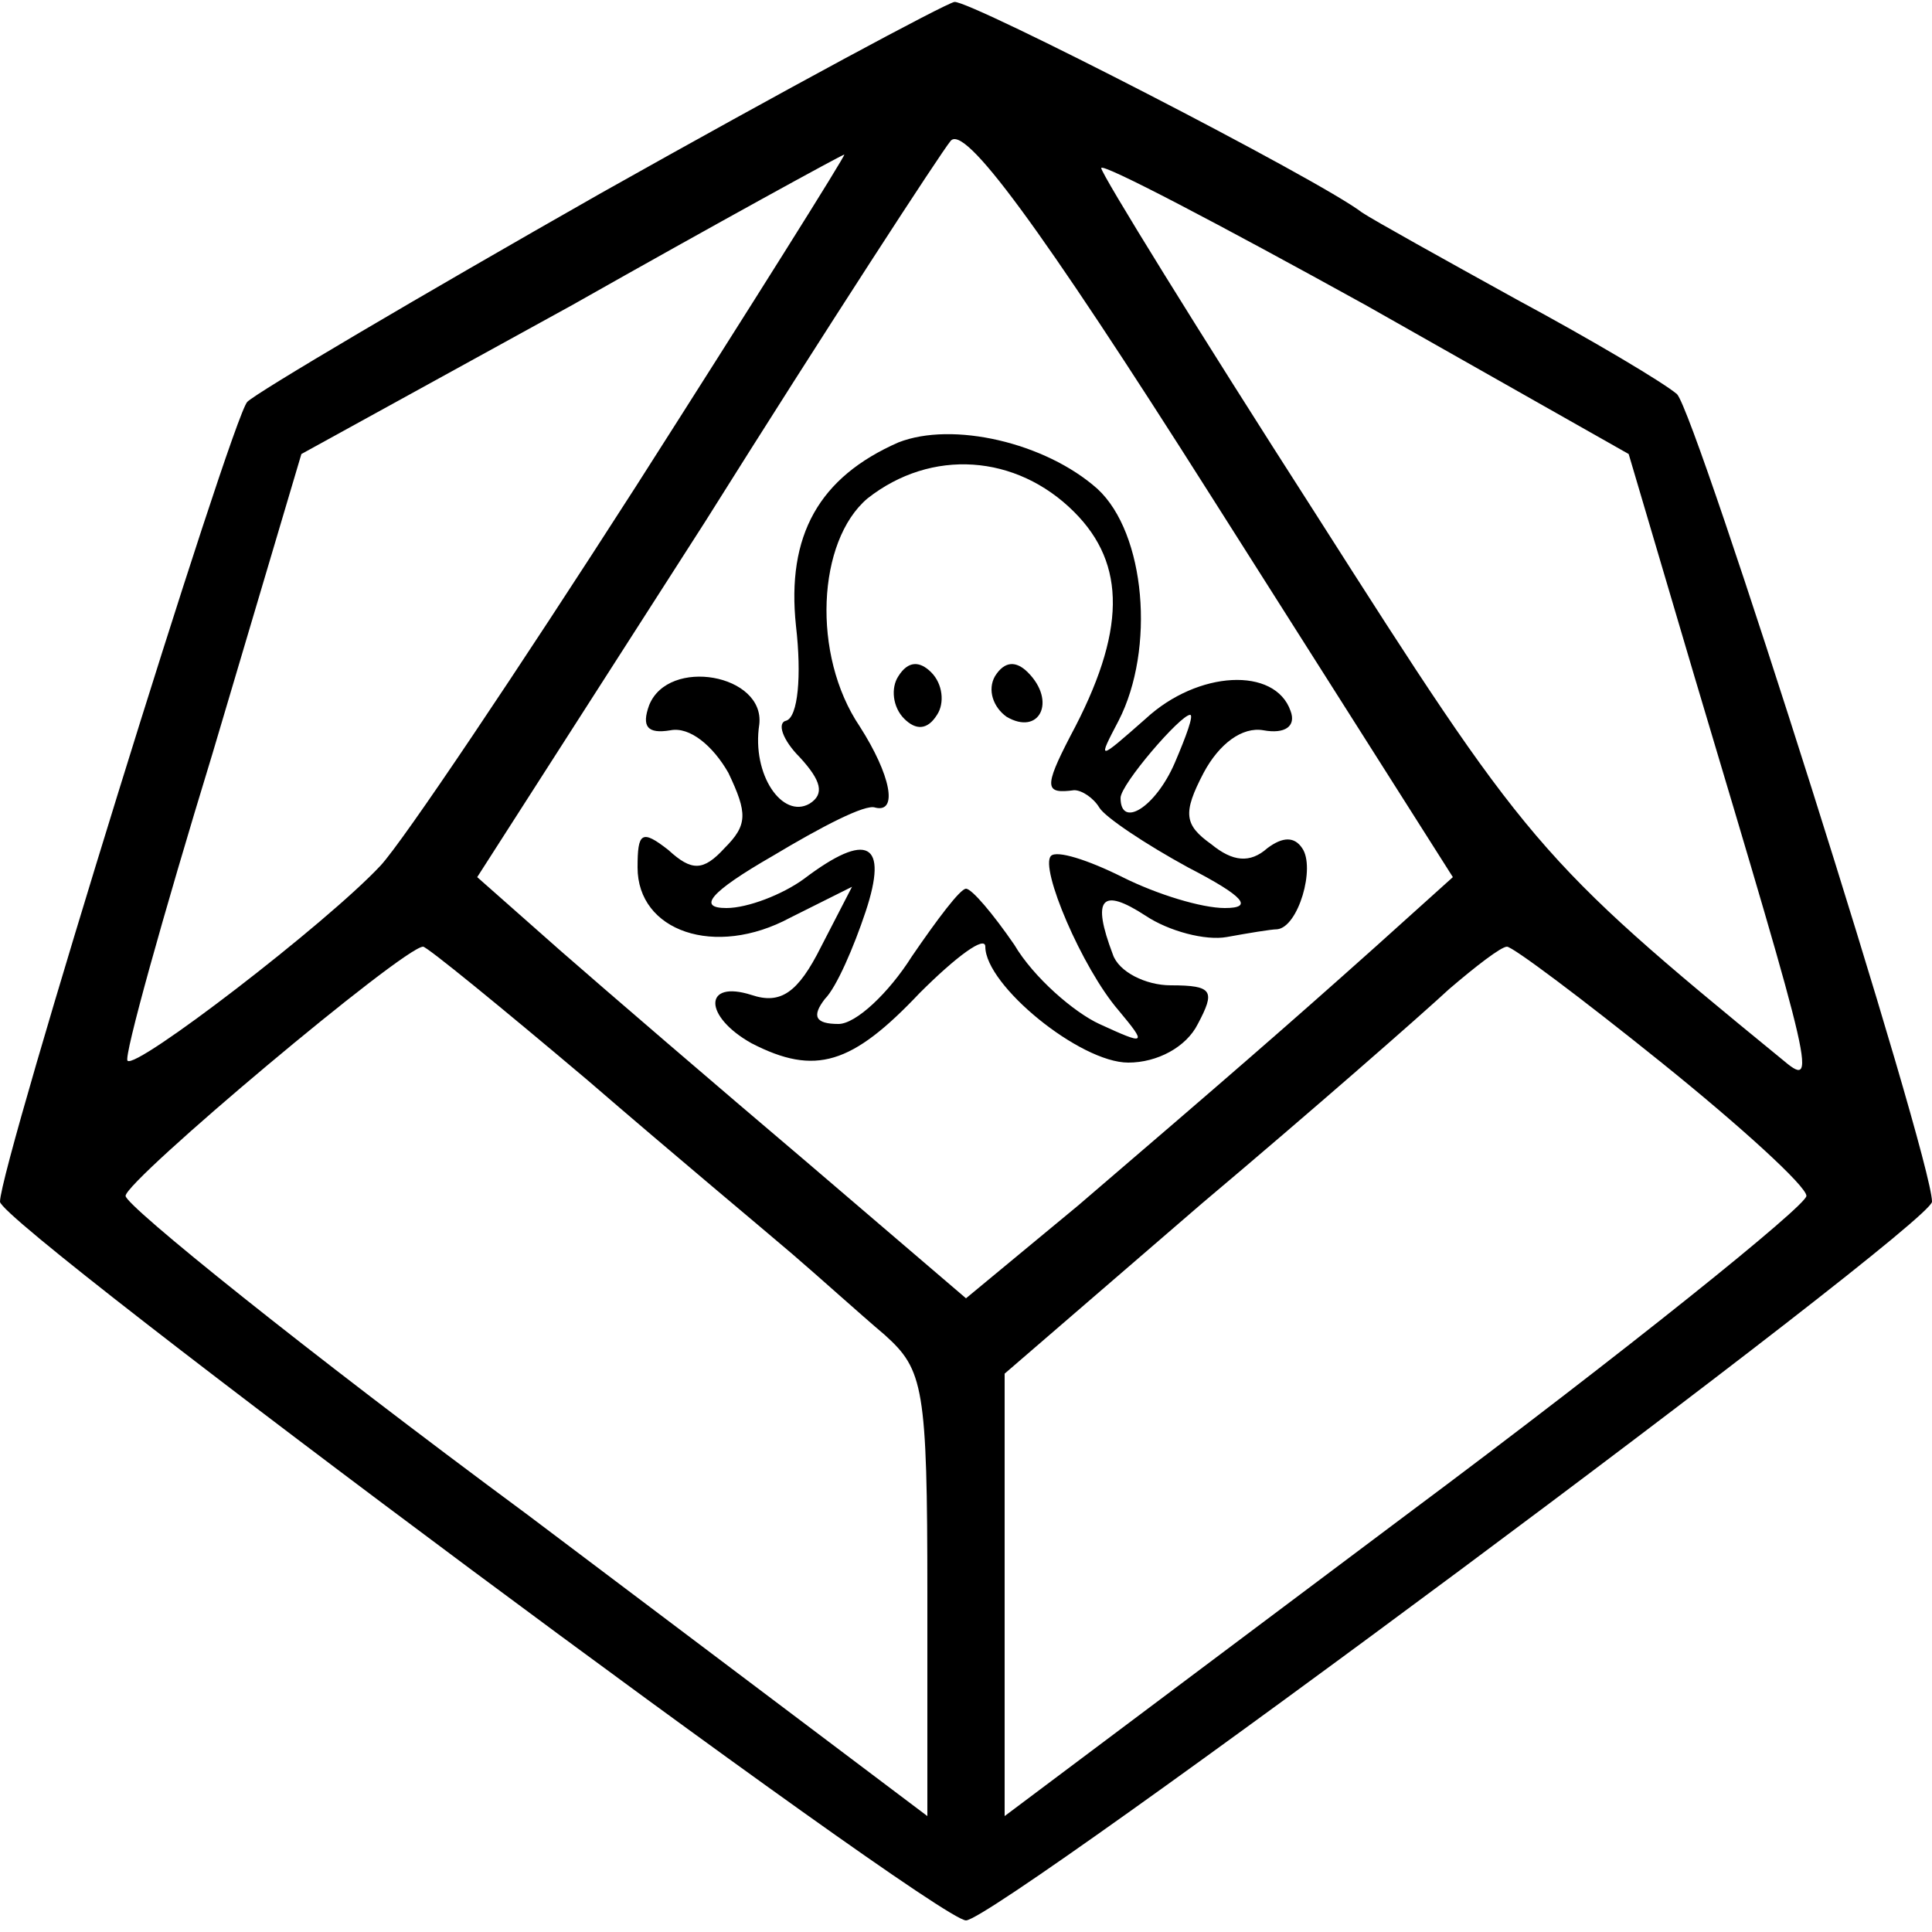
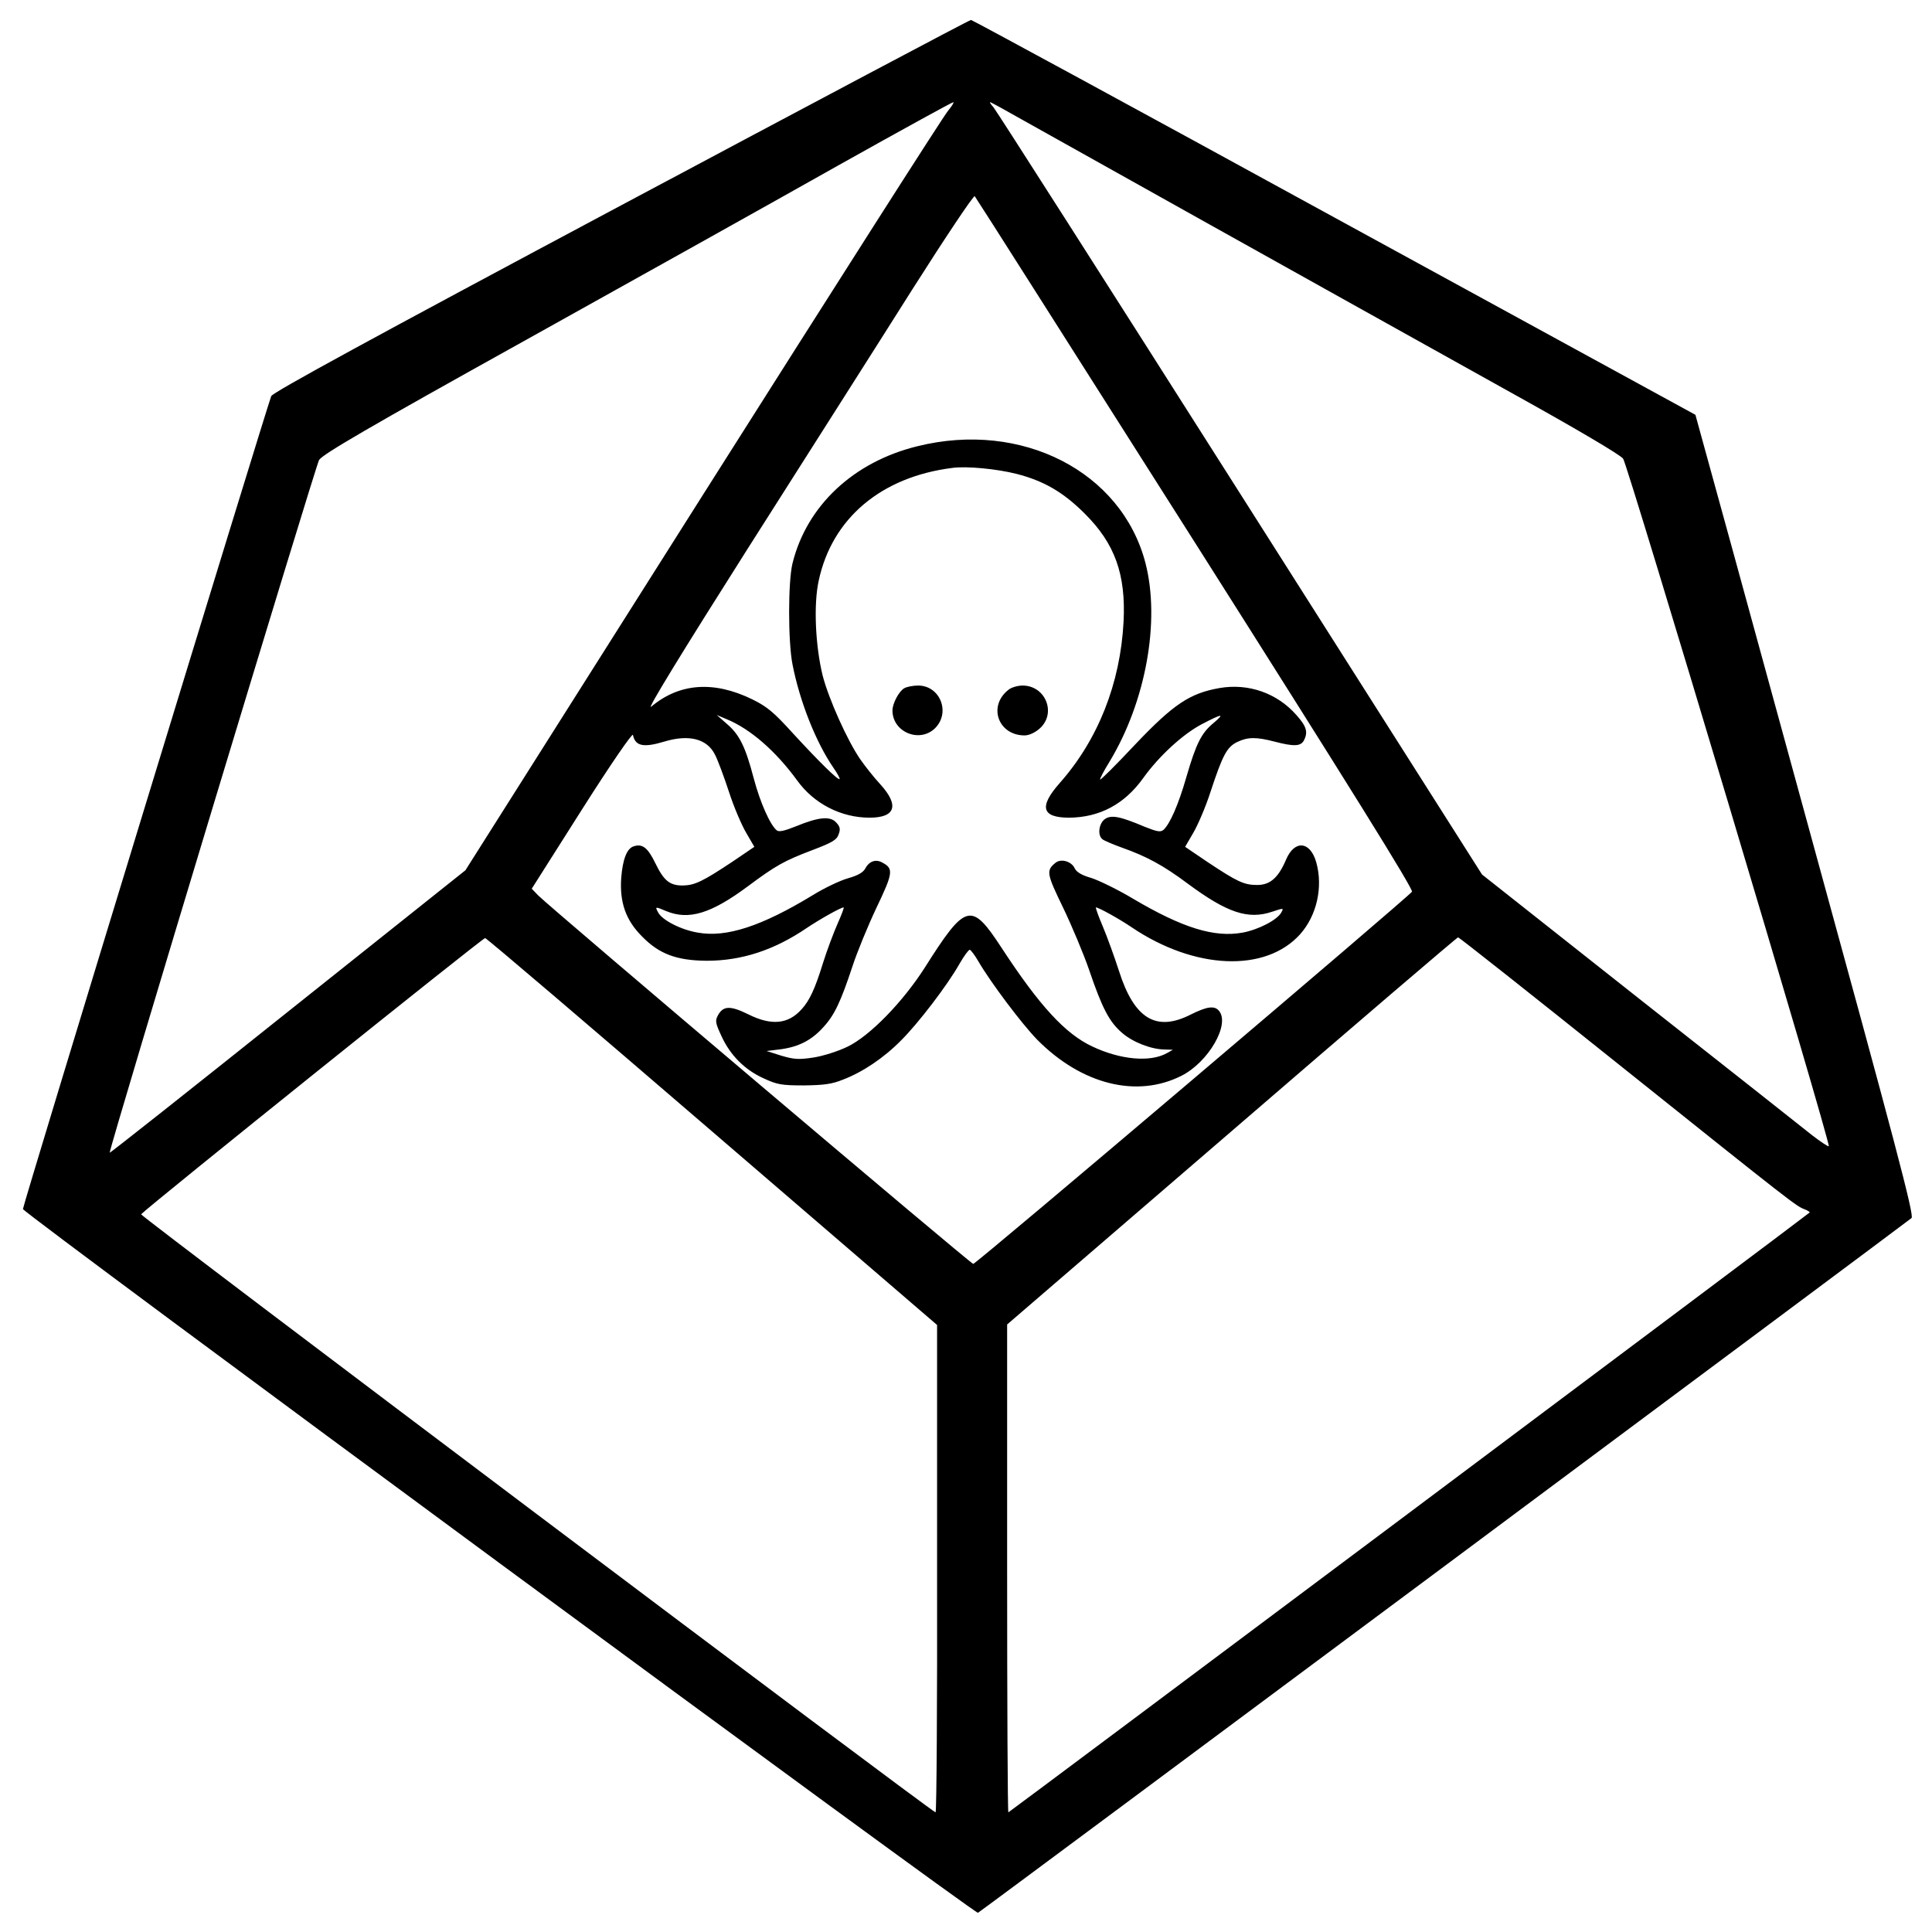
- <svg xmlns="http://www.w3.org/2000/svg" version="1.0" width="100pt" height="100pt" viewBox="0 0 100 100" preserveAspectRatio="xMidYMid meet">
-   <g transform="translate(0,100) scale(0.1,-0.1)" fill="#000000" stroke="none">
-     <path d="M311 900 c-95 -54 -178 -103 -183 -108 -8 -8 -128 -395 -128 -414 0 -12 484 -372 500 -372 16 0 500 360 500 372 0 23 -122 408 -132 418 -7 6 -44 28 -83 49 -38 21 -74 41 -80 45 -22 17 -203 110 -211 109 -5 -1 -87 -45 -183 -99z m401 -390 c-47 -42 -77 -68 -154 -134 l-58 -48 -83 71 c-46 39 -103 88 -127 109 l-43 38 118 184 c64 102 122 191 127 197 7 9 45 -42 135 -184 l125 -197 -40 -36z m-383 238 c-61 -95 -120 -183 -132 -196 -28 -30 -127 -106 -131 -101 -2 2 18 74 44 159 l46 155 140 77 c76 43 140 78 141 78 1 0 -48 -78 -108 -172z m548 -98 c63 -211 64 -214 45 -198 -126 103 -132 111 -241 282 -61 95 -111 176 -111 179 0 3 61 -29 137 -71 l136 -77 34 -115z m-573 -209 c44 -38 92 -78 106 -90 14 -12 35 -31 48 -42 20 -18 22 -27 22 -134 l0 -115 -207 156 c-115 85 -208 160 -208 165 0 8 144 129 154 129 2 0 40 -31 85 -69z m556 9 c41 -33 75 -64 75 -69 0 -5 -93 -80 -207 -165 l-208 -156 0 114 0 115 102 88 c57 48 114 98 128 111 14 12 27 22 30 22 3 0 39 -27 80 -60z" />
-     <path d="M465 771 c-41 -18 -58 -48 -53 -95 3 -26 1 -47 -5 -49 -5 -1 -2 -10 7 -19 11 -12 13 -19 5 -24 -14 -8 -30 15 -26 41 3 26 -47 35 -57 10 -4 -11 -1 -15 11 -13 10 2 22 -8 30 -22 10 -21 10 -27 -2 -39 -11 -12 -17 -12 -29 -1 -14 11 -16 9 -16 -9 0 -33 40 -47 79 -26 l32 16 -16 -31 c-12 -24 -21 -30 -36 -25 -25 8 -25 -11 0 -25 33 -17 52 -11 87 26 19 19 34 30 34 24 0 -20 49 -60 74 -60 15 0 30 8 36 20 9 17 8 20 -14 20 -13 0 -27 7 -30 16 -11 29 -6 35 17 20 12 -8 31 -13 42 -11 11 2 23 4 26 4 11 1 20 32 13 42 -4 6 -10 6 -18 0 -9 -8 -18 -7 -29 2 -14 10 -15 16 -4 37 8 15 20 24 31 22 11 -2 17 2 14 10 -8 23 -48 21 -75 -4 -25 -22 -25 -22 -14 -1 19 37 14 97 -11 120 -27 24 -75 35 -103 24z m91 -36 c27 -27 27 -62 -2 -116 -14 -27 -13 -30 2 -28 4 0 10 -4 13 -9 3 -5 24 -19 46 -31 29 -15 34 -21 19 -21 -12 0 -35 7 -53 16 -18 9 -34 14 -37 11 -6 -6 16 -58 35 -80 15 -18 14 -18 -10 -7 -13 6 -34 24 -44 41 -11 16 -22 29 -25 29 -3 0 -15 -16 -28 -35 -12 -19 -29 -35 -38 -35 -12 0 -14 4 -7 13 6 6 15 27 21 45 12 36 1 42 -32 17 -11 -8 -29 -15 -40 -15 -15 0 -9 8 24 27 25 15 48 27 53 25 12 -3 8 17 -8 42 -25 37 -22 96 4 118 33 26 77 23 107 -7z m52 -130 c-10 -23 -28 -34 -28 -18 0 7 31 43 36 43 2 0 -2 -11 -8 -25z" />
-     <path d="M465 650 c-4 -6 -3 -16 3 -22 6 -6 12 -6 17 2 4 6 3 16 -3 22 -6 6 -12 6 -17 -2z" />
-     <path d="M515 650 c-4 -7 -1 -16 6 -21 17 -10 26 8 11 23 -6 6 -12 6 -17 -2z" />
+ <svg xmlns="http://www.w3.org/2000/svg" version="1.0" width="775pt" height="775pt" viewBox="0 0 775 775" preserveAspectRatio="xMidYMid meet">
+   <g transform="translate(0,775) scale(0.1,-0.1)" fill="#000000" stroke="none">
+     <path d="M2491 6926 c-999 -533 -1397 -750 -1403 -765 -27 -74 -999 -3254 -996 -3261 7 -21 3820 -2830 3831 -2823 22 13 3732 2775 3745 2787 11 11 -63 291 -413 1567 -234 855 -432 1577 -440 1604 l-14 51 -1449 792 c-796 436 -1452 792 -1457 792 -6 0 -637 -335 -1404 -744z m1313 381 c-16 -17 -458 -711 -983 -1540 l-954 -1508 -714 -569 c-392 -313 -713 -567 -713 -564 0 25 826 2756 840 2779 15 23 194 128 822 477 442 246 1008 562 1258 703 250 140 459 255 464 255 4 0 -5 -15 -20 -33z m305 -42 c128 -72 1103 -617 1965 -1097 245 -136 427 -243 437 -258 19 -26 834 -2749 825 -2758 -3 -2 -33 18 -68 45 -35 28 -346 274 -693 547 l-630 498 -971 1529 c-534 841 -979 1538 -989 1549 -10 11 -16 20 -13 20 3 0 65 -34 137 -75z m686 -1694 c623 -983 875 -1388 869 -1398 -15 -22 -1748 -1493 -1760 -1493 -10 0 -1692 1425 -1745 1478 l-26 27 201 317 c116 183 203 309 205 300 9 -45 42 -52 125 -27 99 30 172 12 204 -52 11 -21 36 -88 56 -149 20 -62 52 -136 70 -166 l32 -55 -90 -61 c-116 -77 -149 -93 -195 -94 -54 -1 -78 19 -112 89 -30 62 -52 80 -87 68 -27 -8 -44 -51 -50 -126 -7 -98 18 -170 83 -235 69 -71 139 -97 260 -98 139 0 270 42 402 132 54 36 136 82 147 82 3 0 -8 -29 -24 -65 -16 -36 -43 -108 -59 -159 -32 -104 -54 -150 -85 -184 -54 -61 -122 -67 -214 -21 -71 35 -100 35 -121 -2 -13 -23 -12 -31 13 -85 35 -77 94 -136 170 -170 54 -25 72 -28 161 -28 79 1 112 5 156 23 79 30 164 87 233 157 68 67 188 224 235 308 18 31 36 56 41 56 4 0 20 -21 35 -47 49 -84 173 -249 235 -313 179 -181 401 -236 580 -145 108 55 195 206 150 260 -18 22 -48 18 -114 -15 -138 -70 -226 -17 -287 174 -18 56 -47 136 -65 179 -18 42 -30 77 -28 77 11 0 94 -46 144 -80 252 -170 536 -182 675 -28 67 75 93 189 65 289 -24 85 -87 91 -121 11 -31 -73 -64 -102 -116 -102 -53 0 -80 13 -199 92 l-90 61 32 55 c18 30 50 104 70 166 49 149 66 180 108 200 42 20 76 20 149 1 77 -20 104 -19 117 4 18 34 11 57 -29 102 -78 89 -193 129 -309 109 -119 -21 -184 -64 -338 -226 -75 -80 -138 -143 -141 -141 -2 2 15 35 38 72 145 240 204 563 144 796 -95 367 -496 573 -915 469 -257 -63 -444 -239 -501 -470 -18 -73 -18 -314 0 -405 29 -149 94 -312 163 -413 17 -24 28 -45 26 -47 -6 -6 -81 68 -186 182 -78 86 -104 108 -165 138 -154 75 -292 65 -405 -30 -20 -16 128 225 386 632 230 362 528 830 661 1041 134 211 247 380 251 375 4 -4 402 -631 885 -1392z m-717 278 c109 -28 187 -73 273 -159 121 -120 166 -244 156 -435 -13 -246 -102 -472 -256 -646 -84 -95 -73 -139 38 -139 122 1 222 54 297 159 63 88 158 175 233 215 84 44 97 46 48 5 -48 -40 -69 -82 -108 -216 -32 -112 -67 -190 -92 -212 -12 -10 -26 -7 -74 12 -99 42 -134 49 -160 32 -25 -17 -32 -66 -10 -82 6 -5 41 -20 77 -33 99 -35 166 -71 265 -145 158 -117 242 -145 339 -112 45 15 46 15 36 -3 -16 -30 -91 -69 -155 -81 -114 -21 -242 19 -440 136 -60 36 -136 73 -167 83 -39 11 -60 24 -67 39 -13 28 -55 40 -77 22 -38 -31 -36 -43 31 -181 35 -73 82 -185 104 -249 52 -153 81 -209 133 -253 43 -37 117 -66 172 -66 l31 -1 -25 -14 c-67 -37 -186 -26 -298 27 -109 51 -212 163 -365 397 -121 185 -143 179 -307 -80 -88 -138 -221 -275 -311 -318 -37 -18 -97 -37 -135 -43 -59 -9 -78 -8 -129 7 l-60 19 57 7 c73 10 125 37 172 90 44 48 69 102 116 244 18 55 61 160 96 234 67 140 69 157 23 181 -26 15 -53 5 -68 -24 -9 -16 -30 -28 -69 -39 -32 -9 -95 -39 -142 -68 -204 -124 -346 -171 -461 -150 -67 11 -143 50 -159 81 -13 24 -12 24 33 5 90 -37 179 -10 326 99 114 85 147 103 260 146 79 30 98 41 105 63 8 21 6 31 -10 48 -24 26 -70 22 -162 -16 -45 -18 -67 -23 -76 -16 -27 22 -67 113 -92 207 -34 130 -58 177 -108 220 l-41 36 40 -17 c95 -39 197 -128 283 -246 67 -93 176 -149 290 -149 104 0 120 49 44 133 -27 29 -63 75 -81 101 -52 75 -127 243 -151 336 -29 118 -37 284 -16 380 53 250 250 417 536 453 57 8 180 -4 258 -24z m-1220 -2639 l901 -775 0 -977 c1 -538 -2 -978 -6 -978 -14 0 -3193 2393 -3187 2399 38 39 1372 1110 1380 1108 7 -1 417 -351 912 -777z m3637 269 c704 -563 710 -567 744 -580 13 -5 22 -11 20 -13 -13 -13 -3211 -2406 -3214 -2406 -3 0 -5 440 -5 978 l0 979 901 776 c496 428 904 777 908 777 4 0 295 -230 646 -511z" />
+     <path d="M3627 4989 c-21 -12 -47 -61 -47 -89 0 -87 109 -132 171 -71 63 63 20 171 -68 171 -21 0 -46 -5 -56 -11z" />
+     <path d="M4044 4982 c-82 -66 -39 -182 66 -182 18 0 42 11 61 28 68 61 23 172 -69 172 -20 0 -47 -8 -58 -18z" />
  </g>
</svg>
